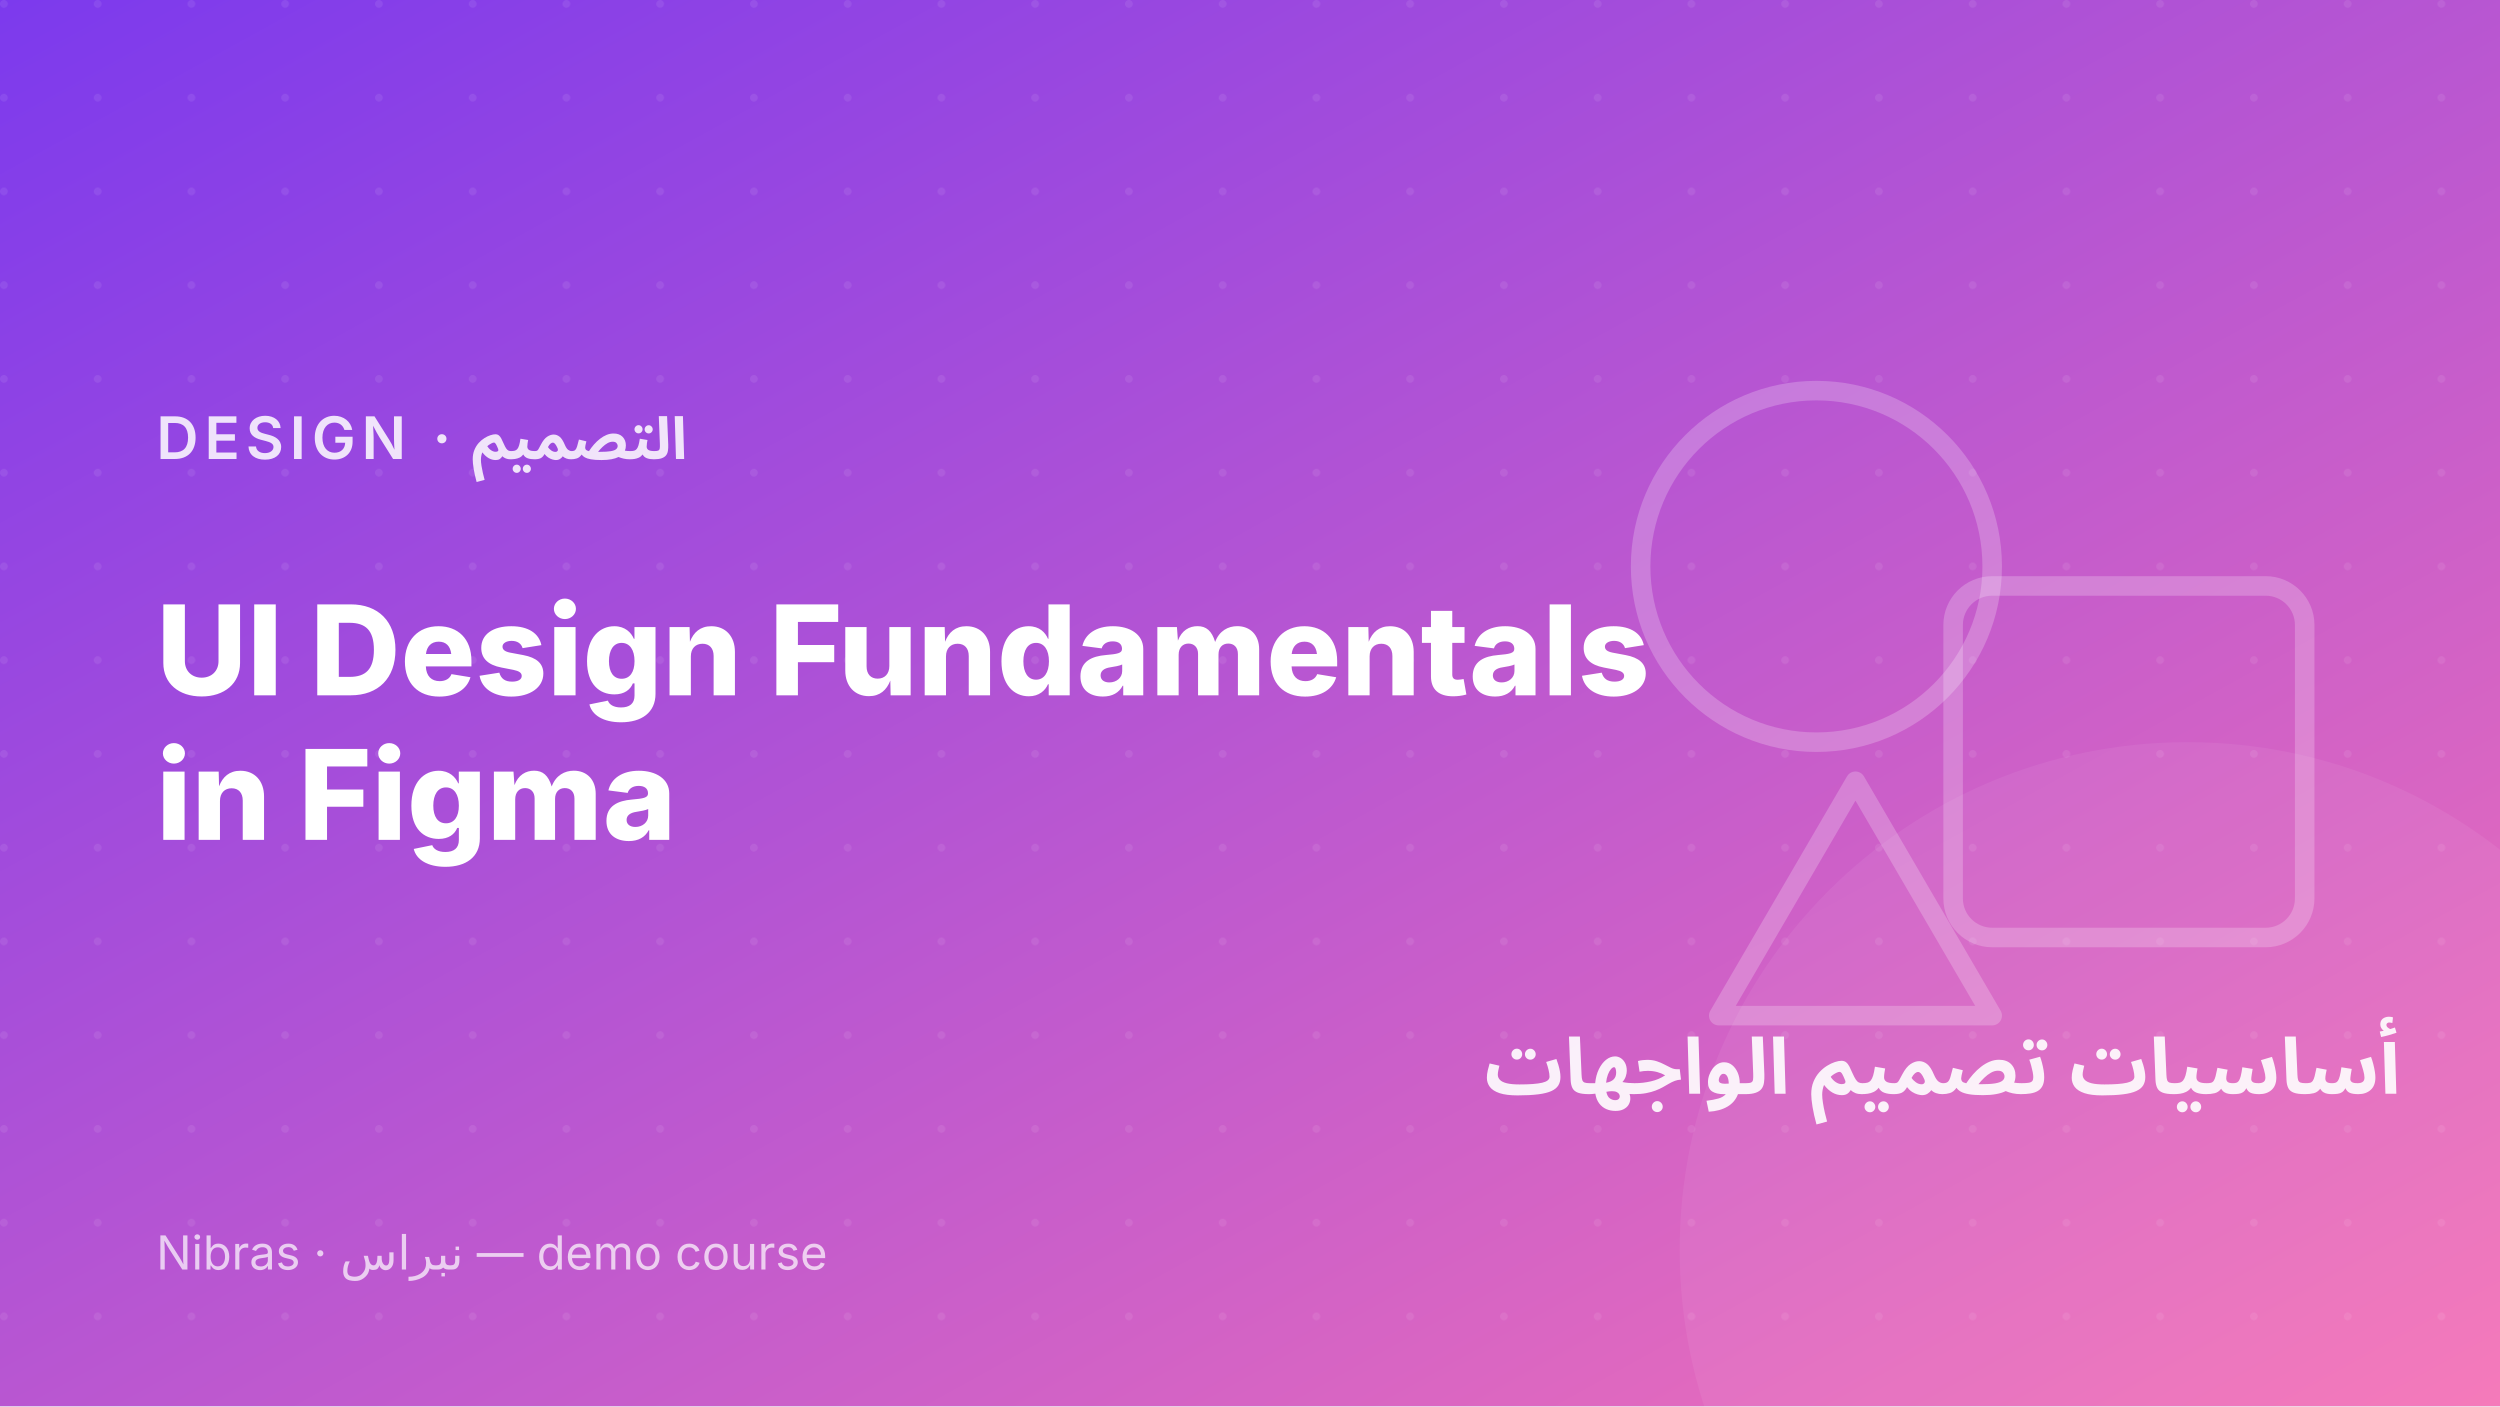
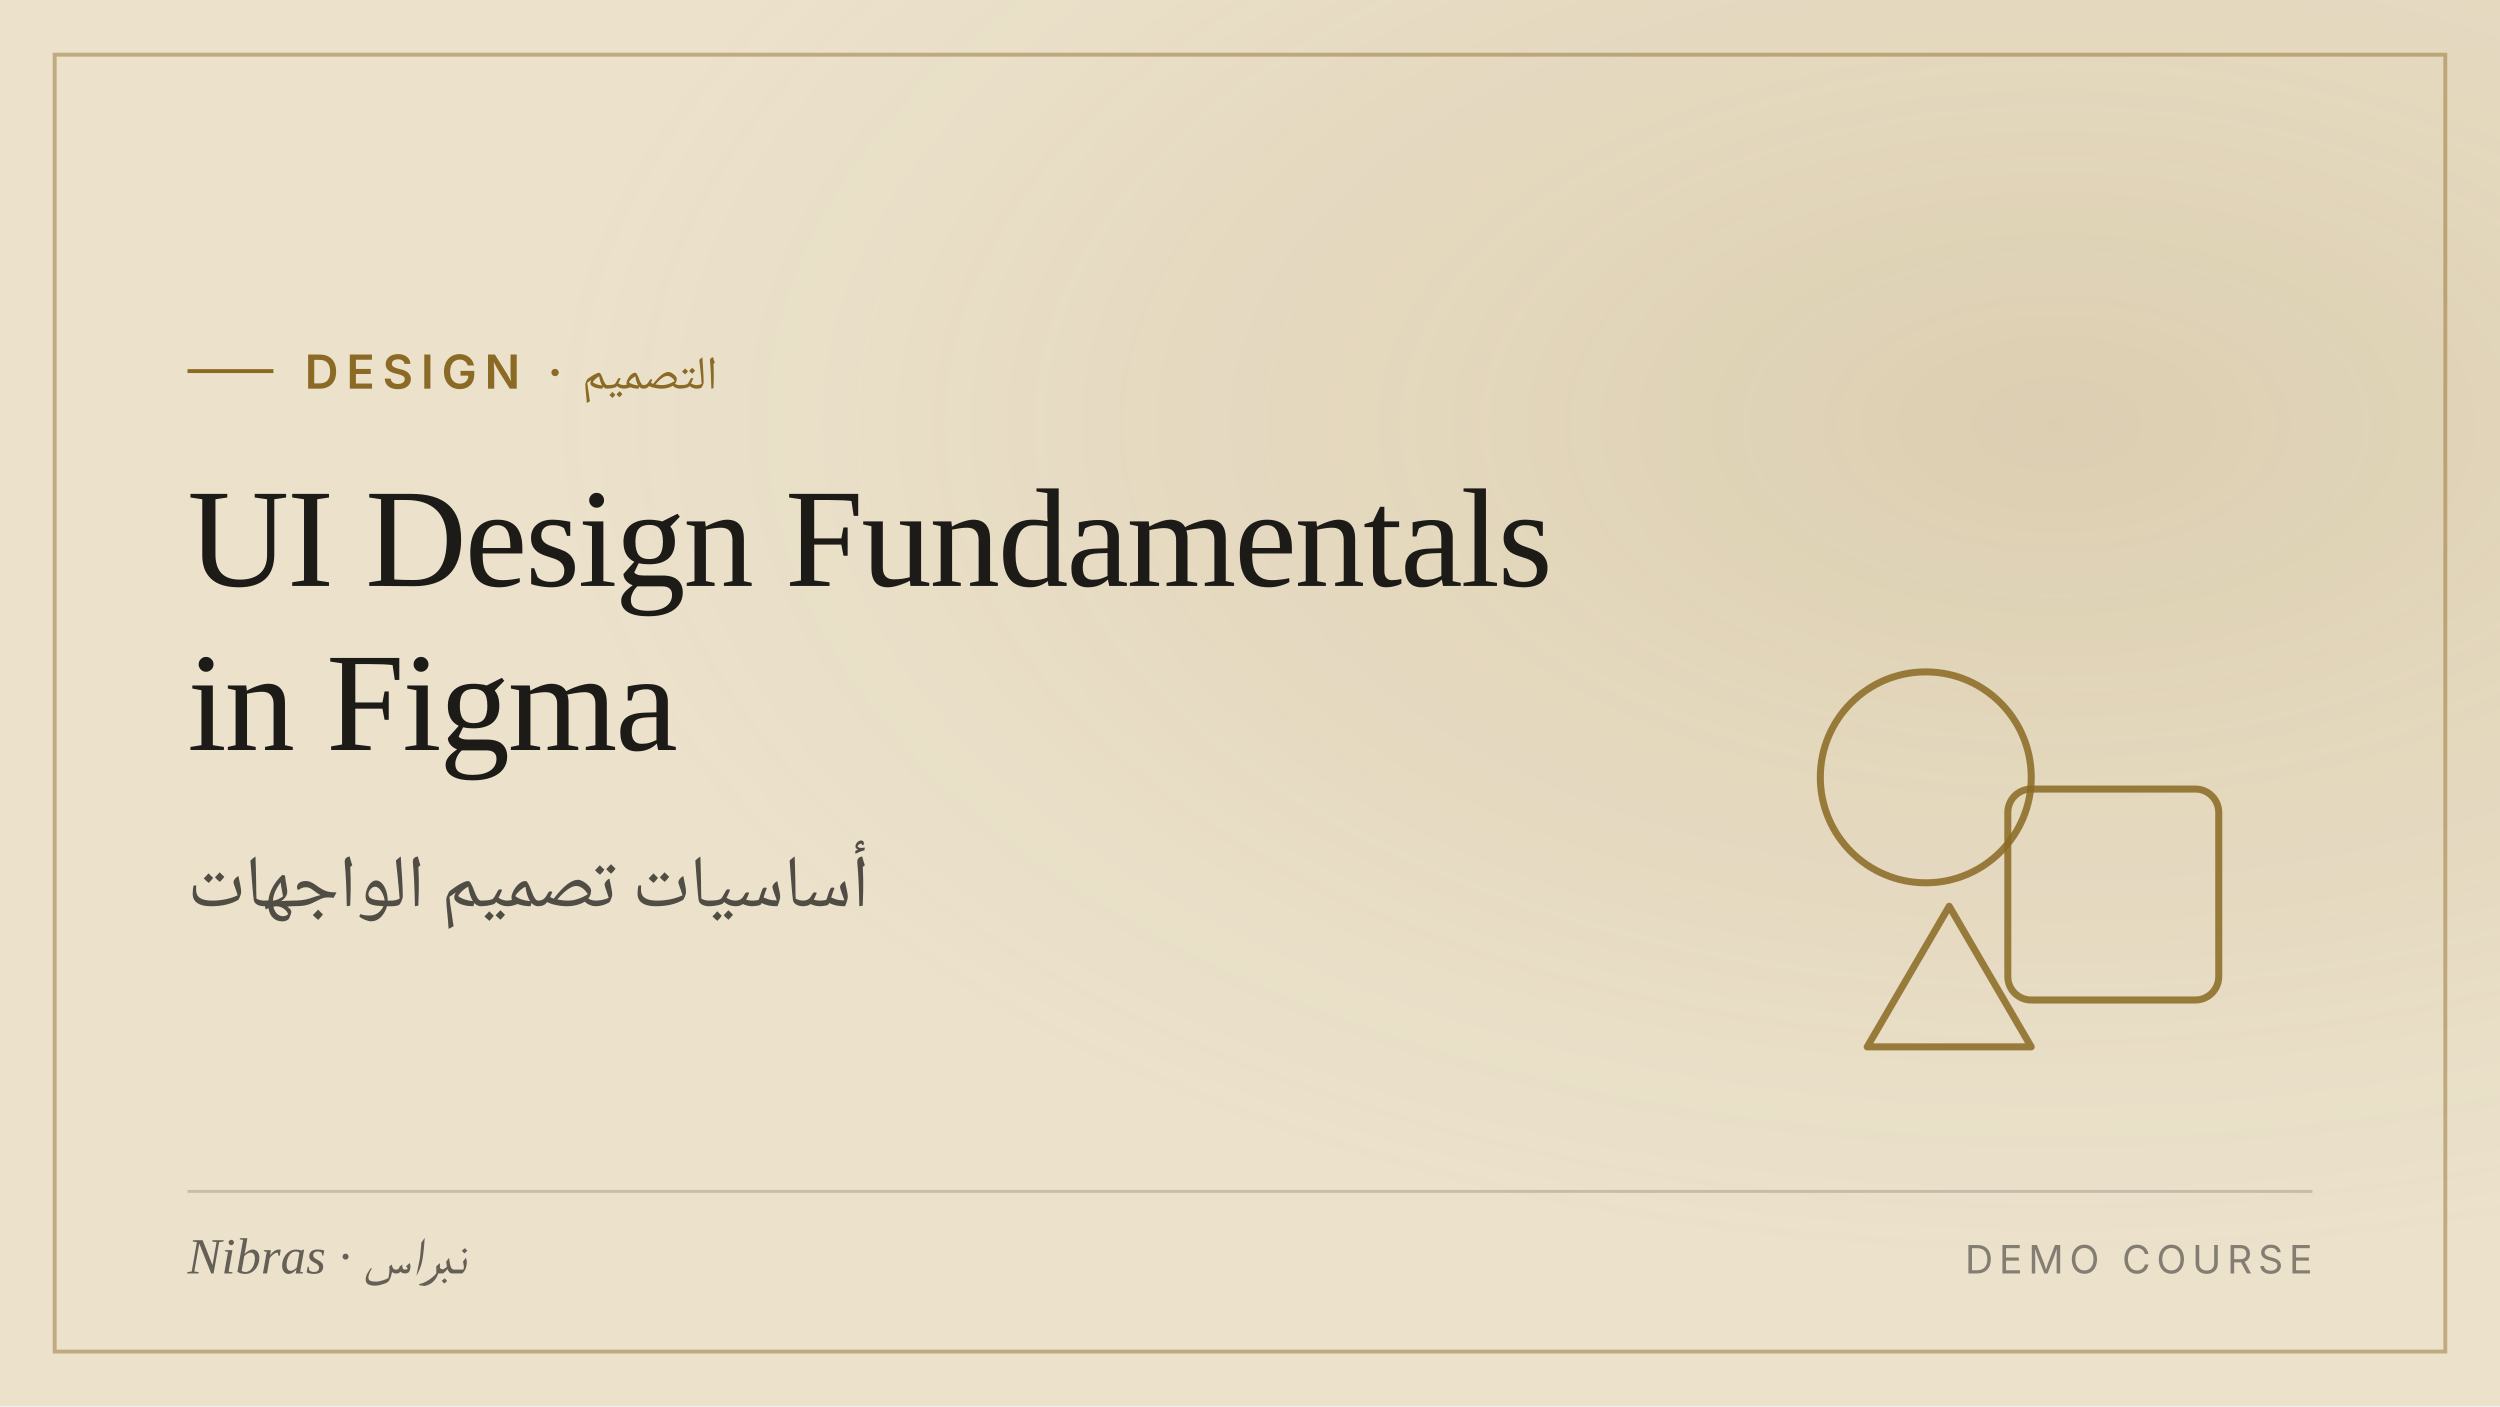
- <svg xmlns="http://www.w3.org/2000/svg" width="1280" height="720" viewBox="0 0 1280 720">
+ <svg xmlns="http://www.w3.org/2000/svg" width="1280" height="720" viewBox="0 0 1280 720" data-paper-ink="1">
  <defs>
-     <linearGradient id="g" x1="0" y1="0" x2="1" y2="1">
-       <stop offset="0" stop-color="#7c3aed" />
-       <stop offset="1" stop-color="#f472b6" />
-     </linearGradient>
-     <pattern id="p" width="48" height="48" patternUnits="userSpaceOnUse">
-       <circle cx="2" cy="2" r="2" fill="#fff" fill-opacity="0.08" />
-     </pattern>
+     <radialGradient id="lamp" cx="0.82" cy="0.3" r="0.6">
+       <stop offset="0" stop-color="#8a6a24" stop-opacity="0.16" />
+       <stop offset="1" stop-color="#8a6a24" stop-opacity="0" />
+     </radialGradient>
  </defs>
-   <rect width="1280" height="720" fill="url(#g)" />
-   <rect width="1280" height="720" fill="url(#p)" />
-   <circle cx="1120" cy="640" r="260" fill="#fff" fill-opacity="0.06" />
-   <g fill="none" stroke="#fff" stroke-opacity="0.22" stroke-width="10" stroke-linecap="round" stroke-linejoin="round">
-     <circle cx="930" cy="290" r="90" />
-     <rect x="1000" y="300" width="180" height="180" rx="20" />
-     <path d="M880 520l70-120l70 120z" />
+   <rect width="1280" height="720" fill="#ece2cc" />
+   <rect width="1280" height="720" fill="url(#lamp)" />
+   <rect x="28" y="28" width="1224" height="664" fill="none" stroke="#8a6a24" stroke-opacity="0.45" stroke-width="2" />
+   <g transform="translate(1184 560) scale(0.6) translate(-1260 -560)">
+     <g fill="none" stroke="#8a6a24" stroke-opacity="0.85" stroke-width="6" stroke-linecap="round" stroke-linejoin="round">
+       <circle cx="930" cy="290" r="90" />
+       <rect x="1000" y="300" width="180" height="180" rx="20" />
+       <path d="M880 520l70-120l70 120z" />
+     </g>
  </g>
-   <text x="80" y="235" font-family="Inter, Segoe UI, Arial, sans-serif" font-size="30" font-weight="600" letter-spacing="3" fill="#fff" fill-opacity="0.85">DESIGN · <tspan font-family="Noto Sans Arabic, Segoe UI, Tahoma, sans-serif" letter-spacing="0">التصميم</tspan>
+   <line x1="96" y1="190" x2="140" y2="190" stroke="#8a6a24" stroke-width="2" />
+   <text x="156" y="199" font-family="Inter, 'Segoe UI', Arial, sans-serif" font-size="24" font-weight="600" letter-spacing="4" fill="#8a6a24">DESIGN · <tspan font-family="'Noto Naskh Arabic', 'Traditional Arabic', 'Times New Roman', serif" letter-spacing="0" font-weight="500">التصميم</tspan>
  </text>
-   <text x="80" y="356" font-family="Inter, Segoe UI, Arial, sans-serif" font-size="64" font-weight="800" fill="#fff">
-     <tspan x="80" dy="0">UI Design Fundamentals</tspan>
-     <tspan x="80" dy="74">in Figma</tspan>
+   <text x="96" y="300" font-family="Newsreader, Georgia, 'Times New Roman', serif" font-size="72" font-weight="500" letter-spacing="-1" fill="#1c1b18">
+     <tspan x="96" dy="0">UI Design Fundamentals</tspan>
+     <tspan x="96" dy="84">in Figma</tspan>
  </text>
-   <text x="80" y="560" direction="rtl" unicode-bidi="plaintext" font-family="Noto Sans Arabic, Segoe UI, Tahoma, sans-serif" font-size="40" font-weight="600" fill="#fff" fill-opacity="0.9" text-anchor="end" transform="translate(0 0)">
-     <tspan x="760">أساسيات تصميم الواجهات</tspan>
+   <text x="96" y="464" direction="rtl" unicode-bidi="plaintext" text-anchor="end" font-family="'Noto Naskh Arabic', 'Traditional Arabic', 'Times New Roman', serif" font-size="38" fill="#1c1b18" fill-opacity="0.75">
+     <tspan x="96">أساسيات تصميم الواجهات</tspan>
  </text>
-   <text x="80" y="650" font-family="Inter, Segoe UI, Arial, sans-serif" font-size="24" fill="#fff" fill-opacity="0.7">Nibras · نبراس — demo course</text>
+   <line x1="96" y1="610" x2="1184" y2="610" stroke="#1c1b18" stroke-opacity="0.18" stroke-width="1.5" />
+   <text x="96" y="652" font-family="Newsreader, Georgia, 'Times New Roman', serif" font-size="26" font-style="italic" fill="#1c1b18" fill-opacity="0.65">Nibras · نبراس</text>
+   <text x="1184" y="652" text-anchor="end" font-family="Inter, 'Segoe UI', Arial, sans-serif" font-size="20" letter-spacing="3" fill="#1c1b18" fill-opacity="0.5">DEMO COURSE</text>
</svg>
